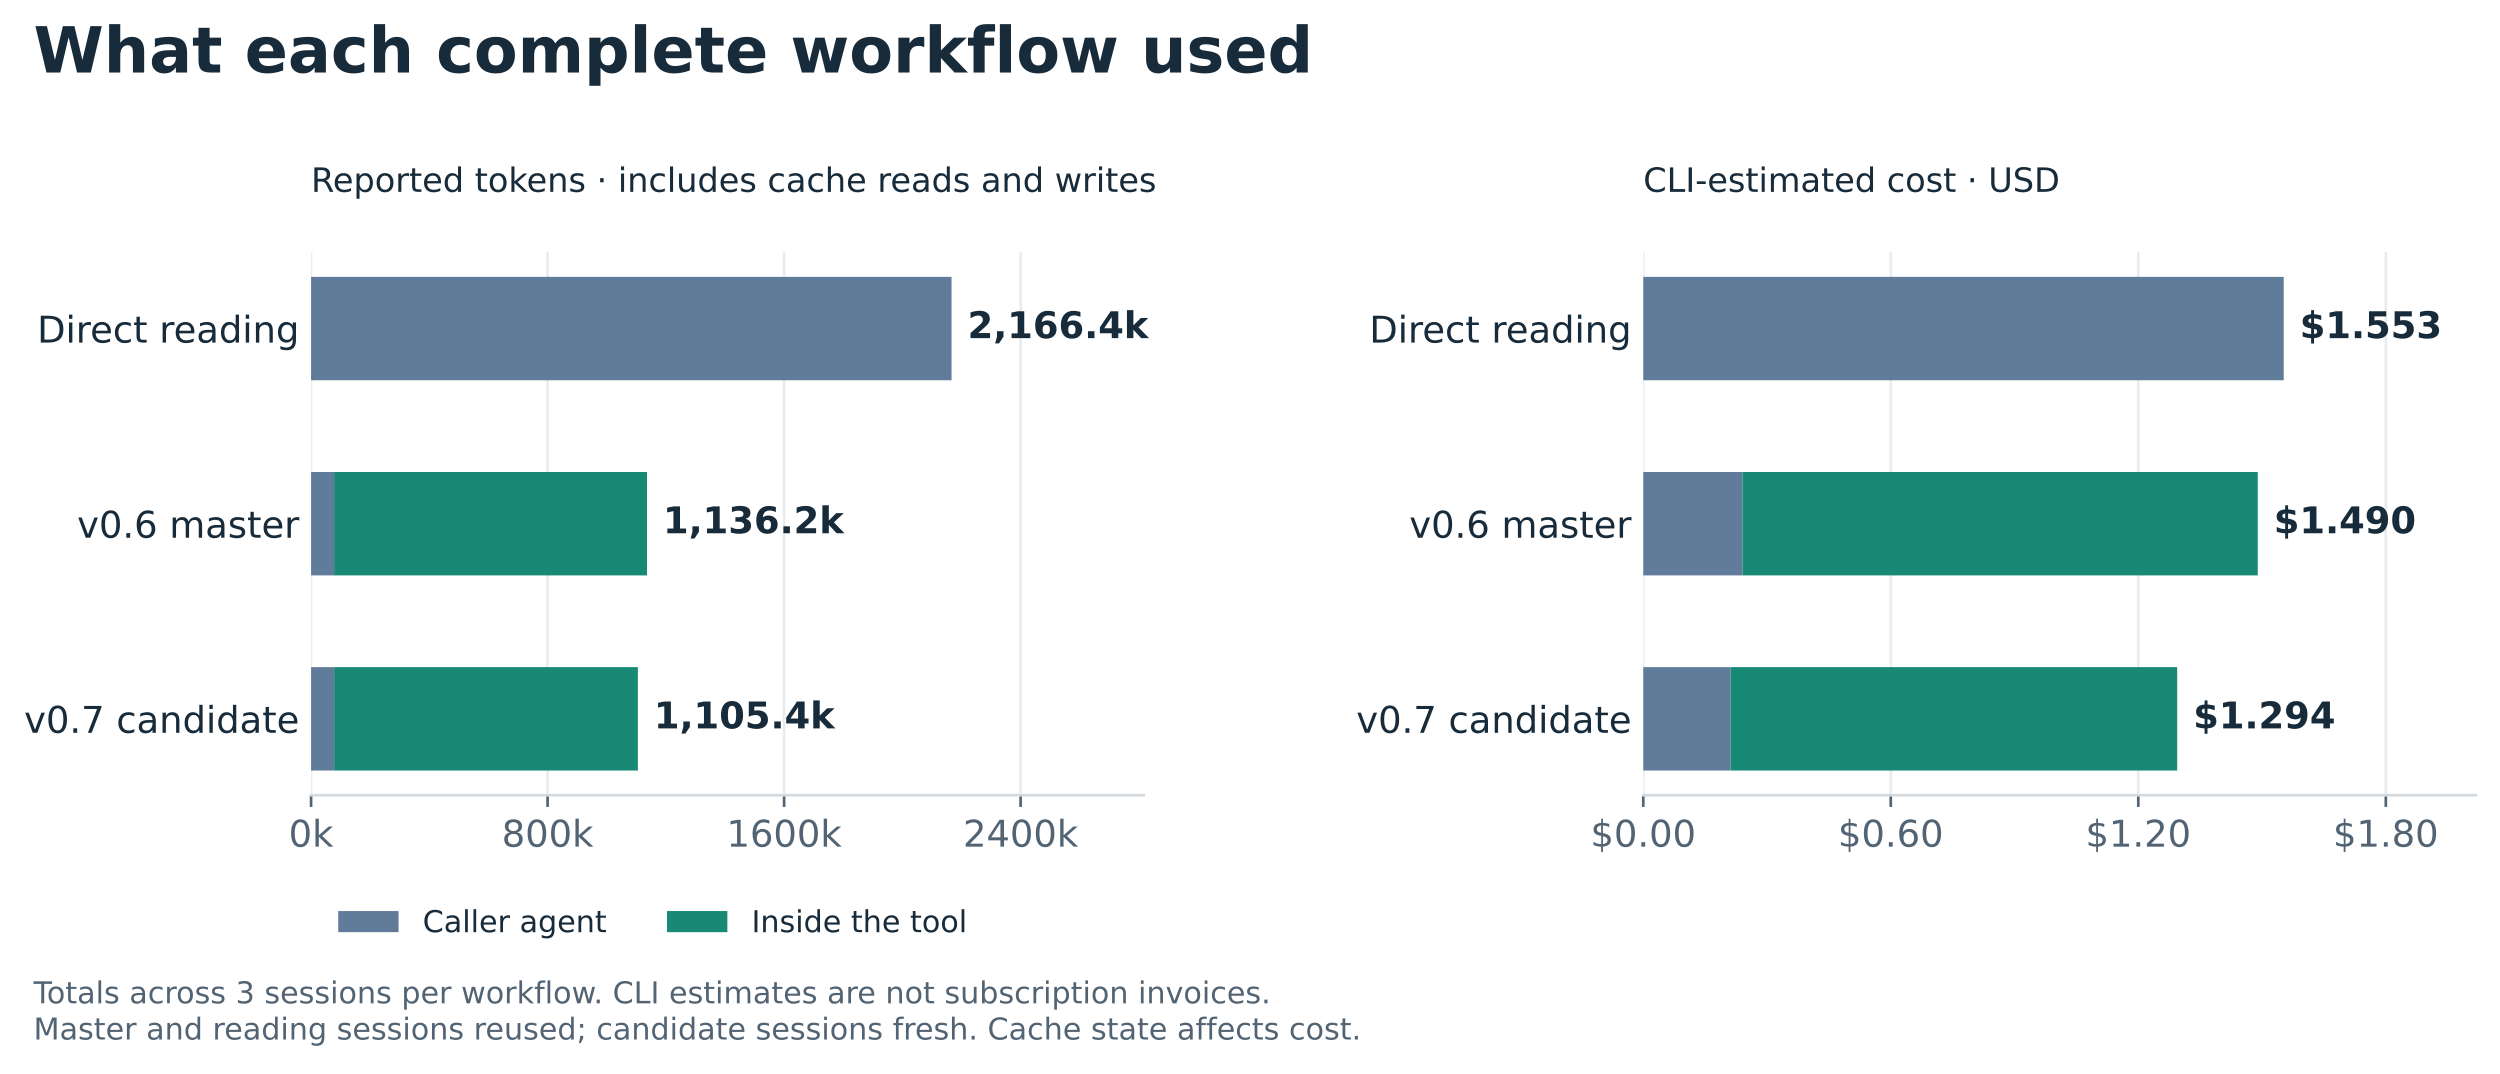
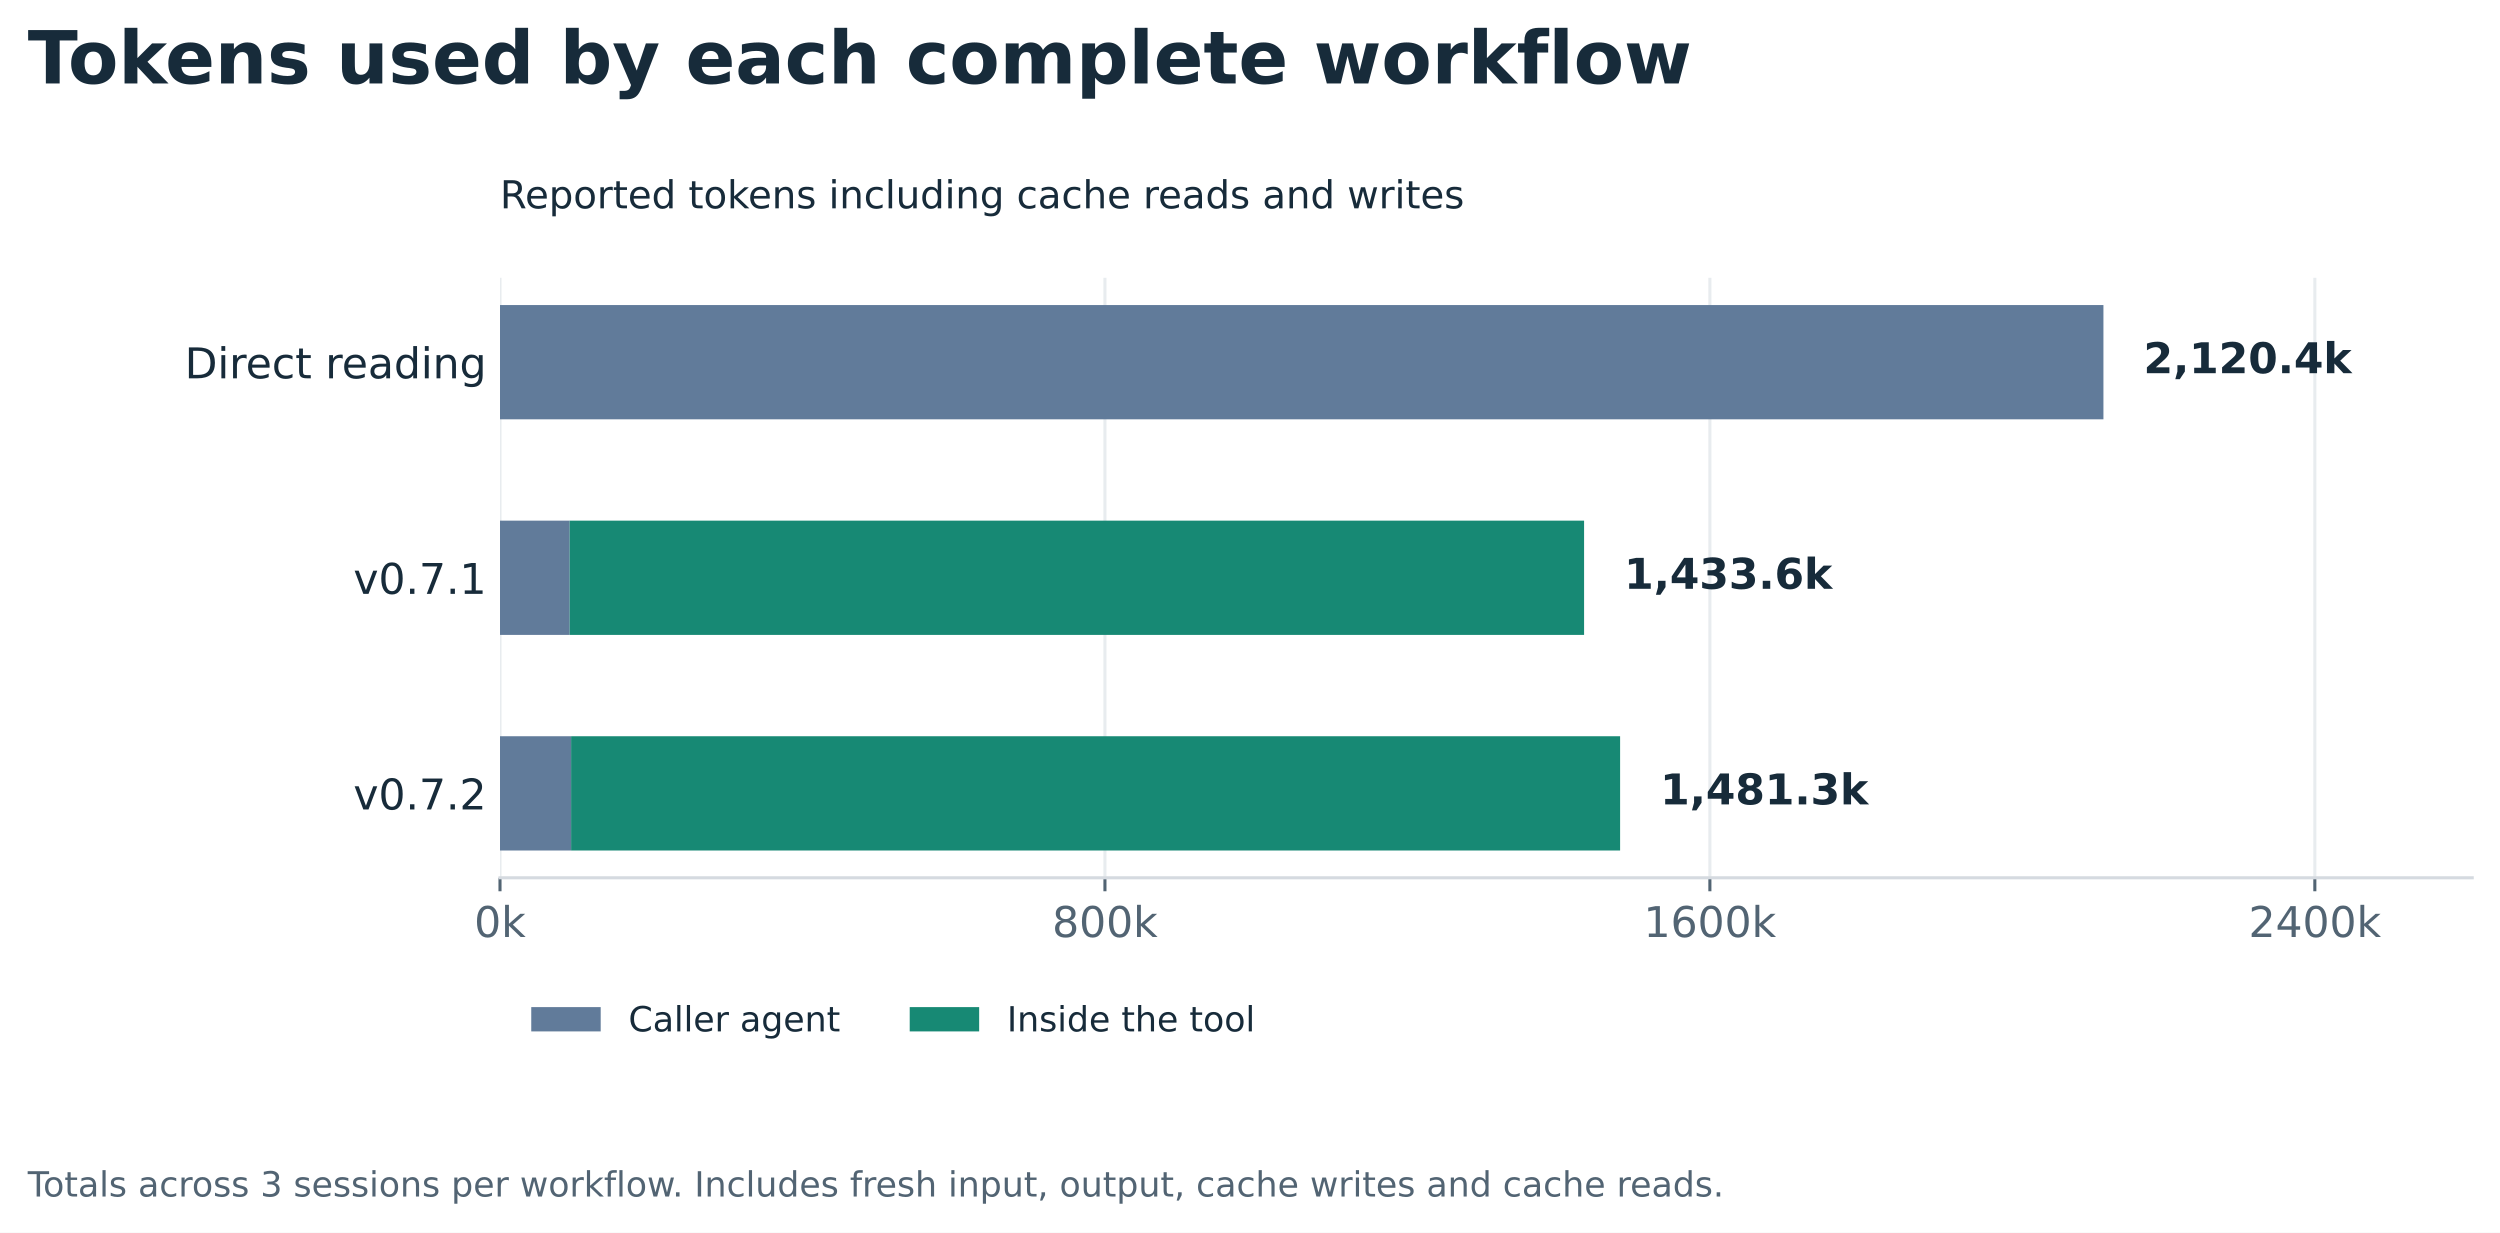
- <svg xmlns="http://www.w3.org/2000/svg" xmlns:xlink="http://www.w3.org/1999/xlink" width="745.845pt" height="320.403pt" viewBox="0 0 745.845 320.403" version="1.1">
+ <svg xmlns="http://www.w3.org/2000/svg" xmlns:xlink="http://www.w3.org/1999/xlink" width="648pt" height="319.502pt" viewBox="0 0 648 319.502" version="1.1">
  <defs>
    <style type="text/css">*{stroke-linejoin: round; stroke-linecap: butt}</style>
  </defs>
  <g id="figure_1">
    <g id="patch_1">
-       <path d="M 0 320.403 L 745.845 320.403 L 745.845 0 L 0 0 z " style="fill: #ffffff" />
+       <path d="M 0 319.502 L 648 319.502 L 648 0 L 0 0 z " style="fill: #ffffff" />
    </g>
    <g id="axes_1">
      <g id="patch_2">
-         <path d="M 92.805 237.24 L 341.205 237.24 L 341.205 75.24 L 92.805 75.24 z " style="fill: #ffffff" />
+         <path d="M 129.6 227.52 L 640.8 227.52 L 640.8 72 L 129.6 72 z " style="fill: #ffffff" />
      </g>
      <g id="matplotlib.axis_1">
        <g id="xtick_1">
          <g id="line2d_1">
-             <path d="M 92.805 237.24 L 92.805 75.24 " clip-path="url(#p91ca867980)" style="fill: none; stroke: #e8ecef; stroke-width: 0.8; stroke-linecap: square" />
+             <path d="M 129.6 227.52 L 129.6 72 " clip-path="url(#p48d779124f)" style="fill: none; stroke: #e8ecef; stroke-width: 0.8; stroke-linecap: square" />
          </g>
          <g id="line2d_2">
            <defs>
-               <path id="m444c12f620" d="M 0 0 L 0 3.5 " style="stroke: #526473; stroke-width: 0.8" />
+               <path id="m477c60fae0" d="M 0 0 L 0 3.5 " style="stroke: #526473; stroke-width: 0.8" />
            </defs>
            <g>
-               <use xlink:href="#m444c12f620" x="92.805" y="237.24" style="fill: #526473; stroke: #526473; stroke-width: 0.8" />
+               <use xlink:href="#m477c60fae0" x="129.6" y="227.52" style="fill: #526473; stroke: #526473; stroke-width: 0.8" />
            </g>
          </g>
          <g id="text_1">
-             <text style="font-size: 11px; font-family: 'DejaVu Sans'; text-anchor: middle; fill: #526473" x="92.805" y="252.598" transform="rotate(-0 92.80469 252.5983)">0k</text>
+             <text style="font-size: 11px; font-family: 'DejaVu Sans'; text-anchor: middle; fill: #526473" x="129.6" y="242.878" transform="rotate(-0 129.6 242.8783)">0k</text>
          </g>
        </g>
        <g id="xtick_2">
          <g id="line2d_3">
-             <path d="M 163.366 237.24 L 163.366 75.24 " clip-path="url(#p91ca867980)" style="fill: none; stroke: #e8ecef; stroke-width: 0.8; stroke-linecap: square" />
+             <path d="M 286.401 227.52 L 286.401 72 " clip-path="url(#p48d779124f)" style="fill: none; stroke: #e8ecef; stroke-width: 0.8; stroke-linecap: square" />
          </g>
          <g id="line2d_4">
            <g>
-               <use xlink:href="#m444c12f620" x="163.366" y="237.24" style="fill: #526473; stroke: #526473; stroke-width: 0.8" />
+               <use xlink:href="#m477c60fae0" x="286.401" y="227.52" style="fill: #526473; stroke: #526473; stroke-width: 0.8" />
            </g>
          </g>
          <g id="text_2">
-             <text style="font-size: 11px; font-family: 'DejaVu Sans'; text-anchor: middle; fill: #526473" x="163.366" y="252.598" transform="rotate(-0 163.3662 252.5983)">800k</text>
+             <text style="font-size: 11px; font-family: 'DejaVu Sans'; text-anchor: middle; fill: #526473" x="286.401" y="242.878" transform="rotate(-0 286.4012 242.8783)">800k</text>
          </g>
        </g>
        <g id="xtick_3">
          <g id="line2d_5">
-             <path d="M 233.928 237.24 L 233.928 75.24 " clip-path="url(#p91ca867980)" style="fill: none; stroke: #e8ecef; stroke-width: 0.8; stroke-linecap: square" />
+             <path d="M 443.202 227.52 L 443.202 72 " clip-path="url(#p48d779124f)" style="fill: none; stroke: #e8ecef; stroke-width: 0.8; stroke-linecap: square" />
          </g>
          <g id="line2d_6">
            <g>
-               <use xlink:href="#m444c12f620" x="233.928" y="237.24" style="fill: #526473; stroke: #526473; stroke-width: 0.8" />
+               <use xlink:href="#m477c60fae0" x="443.202" y="227.52" style="fill: #526473; stroke: #526473; stroke-width: 0.8" />
            </g>
          </g>
          <g id="text_3">
-             <text style="font-size: 11px; font-family: 'DejaVu Sans'; text-anchor: middle; fill: #526473" x="233.928" y="252.598" transform="rotate(-0 233.9277 252.5983)">1600k</text>
+             <text style="font-size: 11px; font-family: 'DejaVu Sans'; text-anchor: middle; fill: #526473" x="443.202" y="242.878" transform="rotate(-0 443.2024 242.8783)">1600k</text>
          </g>
        </g>
        <g id="xtick_4">
          <g id="line2d_7">
-             <path d="M 304.489 237.24 L 304.489 75.24 " clip-path="url(#p91ca867980)" style="fill: none; stroke: #e8ecef; stroke-width: 0.8; stroke-linecap: square" />
+             <path d="M 600.004 227.52 L 600.004 72 " clip-path="url(#p48d779124f)" style="fill: none; stroke: #e8ecef; stroke-width: 0.8; stroke-linecap: square" />
          </g>
          <g id="line2d_8">
            <g>
-               <use xlink:href="#m444c12f620" x="304.489" y="237.24" style="fill: #526473; stroke: #526473; stroke-width: 0.8" />
+               <use xlink:href="#m477c60fae0" x="600.004" y="227.52" style="fill: #526473; stroke: #526473; stroke-width: 0.8" />
            </g>
          </g>
          <g id="text_4">
-             <text style="font-size: 11px; font-family: 'DejaVu Sans'; text-anchor: middle; fill: #526473" x="304.489" y="252.598" transform="rotate(-0 304.4892 252.5983)">2400k</text>
+             <text style="font-size: 11px; font-family: 'DejaVu Sans'; text-anchor: middle; fill: #526473" x="600.004" y="242.878" transform="rotate(-0 600.0035 242.8783)">2400k</text>
          </g>
        </g>
      </g>
      <g id="matplotlib.axis_2">
        <g id="ytick_1">
          <g id="line2d_9" />
          <g id="text_5">
-             <text style="font-size: 11px; font-family: 'DejaVu Sans'; text-anchor: end; fill: #172b3a" x="89.305" y="102.209" transform="rotate(-0 89.30469 102.2086)">Direct reading</text>
+             <text style="font-size: 11px; font-family: 'DejaVu Sans'; text-anchor: end; fill: #172b3a" x="126.1" y="98.057" transform="rotate(-0 126.1 98.057)">Direct reading</text>
          </g>
        </g>
        <g id="ytick_2">
          <g id="line2d_10" />
          <g id="text_6">
-             <text style="font-size: 11px; font-family: 'DejaVu Sans'; text-anchor: end; fill: #172b3a" x="89.305" y="160.419" transform="rotate(-0 89.30469 160.4187)">v0.6 master</text>
+             <text style="font-size: 11px; font-family: 'DejaVu Sans'; text-anchor: end; fill: #172b3a" x="126.1" y="153.939" transform="rotate(-0 126.1 153.9387)">v0.7.1</text>
          </g>
        </g>
        <g id="ytick_3">
          <g id="line2d_11" />
          <g id="text_7">
-             <text style="font-size: 11px; font-family: 'DejaVu Sans'; text-anchor: end; fill: #172b3a" x="89.305" y="218.63" transform="rotate(-0 89.30469 218.6297)">v0.7 candidate</text>
+             <text style="font-size: 11px; font-family: 'DejaVu Sans'; text-anchor: end; fill: #172b3a" x="126.1" y="209.821" transform="rotate(-0 126.1 209.8209)">v0.7.2</text>
          </g>
        </g>
      </g>
      <g id="patch_3">
-         <path d="M 92.805 82.604 L 283.882 82.604 L 283.882 113.455 L 92.805 113.455 z " clip-path="url(#p91ca867980)" style="fill: #617b9a" />
+         <path d="M 129.6 79.069 L 545.21 79.069 L 545.21 108.687 L 129.6 108.687 z " clip-path="url(#p48d779124f)" style="fill: #617b9a" />
      </g>
      <g id="patch_4">
-         <path d="M 92.805 140.814 L 99.671 140.814 L 99.671 171.666 L 92.805 171.666 z " clip-path="url(#p91ca867980)" style="fill: #617b9a" />
+         <path d="M 129.6 134.951 L 147.653 134.951 L 147.653 164.569 L 129.6 164.569 z " clip-path="url(#p48d779124f)" style="fill: #617b9a" />
      </g>
      <g id="patch_5">
-         <path d="M 92.805 199.025 L 99.692 199.025 L 99.692 229.876 L 92.805 229.876 z " clip-path="url(#p91ca867980)" style="fill: #617b9a" />
+         <path d="M 129.6 190.833 L 148.033 190.833 L 148.033 220.451 L 129.6 220.451 z " clip-path="url(#p48d779124f)" style="fill: #617b9a" />
      </g>
      <g id="patch_6">
-         <path d="M 283.882 82.604 L 283.882 82.604 L 283.882 113.455 L 283.882 113.455 z " clip-path="url(#p91ca867980)" style="fill: #178974" />
+         <path d="M 545.21 79.069 L 545.21 79.069 L 545.21 108.687 L 545.21 108.687 z " clip-path="url(#p48d779124f)" style="fill: #178974" />
      </g>
      <g id="patch_7">
-         <path d="M 99.671 140.814 L 193.021 140.814 L 193.021 171.666 L 99.671 171.666 z " clip-path="url(#p91ca867980)" style="fill: #178974" />
+         <path d="M 147.653 134.951 L 410.594 134.951 L 410.594 164.569 L 147.653 164.569 z " clip-path="url(#p48d779124f)" style="fill: #178974" />
      </g>
      <g id="patch_8">
-         <path d="M 99.692 199.025 L 190.3 199.025 L 190.3 229.876 L 99.692 229.876 z " clip-path="url(#p91ca867980)" style="fill: #178974" />
+         <path d="M 148.033 190.833 L 419.931 190.833 L 419.931 220.451 L 148.033 220.451 z " clip-path="url(#p48d779124f)" style="fill: #178974" />
      </g>
      <g id="patch_9">
-         <path d="M 92.805 237.24 L 341.205 237.24 " style="fill: none; stroke: #d5dae0; stroke-width: 0.8; stroke-linejoin: miter; stroke-linecap: square" />
+         <path d="M 129.6 227.52 L 640.8 227.52 " style="fill: none; stroke: #d5dae0; stroke-width: 0.8; stroke-linejoin: miter; stroke-linecap: square" />
      </g>
      <g id="text_8">
-         <text style="font-weight: 700; font-size: 11px; font-family: 'DejaVu Sans'; text-anchor: start; fill: #172b3a" x="288.659" y="100.887" transform="rotate(-0 288.6585 100.8873)">2,166.4k</text>
+         <text style="font-weight: 700; font-size: 11px; font-family: 'DejaVu Sans'; text-anchor: start; fill: #172b3a" x="555.6" y="96.736" transform="rotate(-0 555.6 96.73571)">2,120.4k</text>
      </g>
      <g id="text_9">
-         <text style="font-weight: 700; font-size: 11px; font-family: 'DejaVu Sans'; text-anchor: start; fill: #172b3a" x="197.798" y="159.098" transform="rotate(-0 197.7976 159.0979)">1,136.2k</text>
+         <text style="font-weight: 700; font-size: 11px; font-family: 'DejaVu Sans'; text-anchor: start; fill: #172b3a" x="420.984" y="152.618" transform="rotate(-0 420.9842 152.6179)">1,433.6k</text>
      </g>
      <g id="text_10">
-         <text style="font-weight: 700; font-size: 11px; font-family: 'DejaVu Sans'; text-anchor: start; fill: #172b3a" x="195.077" y="217.308" transform="rotate(-0 195.0774 217.3084)">1,105.4k</text>
+         <text style="font-weight: 700; font-size: 11px; font-family: 'DejaVu Sans'; text-anchor: start; fill: #172b3a" x="430.321" y="208.5" transform="rotate(-0 430.3208 208.5)">1,481.3k</text>
      </g>
      <g id="text_11">
-         <text style="font-size: 10px; font-family: 'DejaVu Sans'; text-anchor: start; fill: #172b3a" x="92.805" y="57.24" transform="rotate(-0 92.80469 57.24)">Reported tokens · includes cache reads and writes</text>
+         <text style="font-size: 10px; font-family: 'DejaVu Sans'; text-anchor: start; fill: #172b3a" x="129.6" y="54" transform="rotate(-0 129.6 54)">Reported tokens including cache reads and writes</text>
      </g>
      <g id="legend_1">
        <g id="patch_10">
-           <path d="M 100.905 278.099 L 118.905 278.099 L 118.905 271.799 L 100.905 271.799 z " style="fill: #617b9a" />
+           <path d="M 137.7 267.342 L 155.7 267.342 L 155.7 261.042 L 137.7 261.042 z " style="fill: #617b9a" />
        </g>
        <g id="text_12">
-           <text style="font-size: 9px; font-family: 'DejaVu Sans'; text-anchor: start; fill: #172b3a" x="126.105" y="278.099" transform="rotate(-0 126.1047 278.0986)">Caller agent</text>
+           <text style="font-size: 9px; font-family: 'DejaVu Sans'; text-anchor: start; fill: #172b3a" x="162.9" y="267.342" transform="rotate(-0 162.9 267.3418)">Caller agent</text>
        </g>
        <g id="patch_11">
-           <path d="M 199.002 278.099 L 217.002 278.099 L 217.002 271.799 L 199.002 271.799 z " style="fill: #178974" />
+           <path d="M 235.797 267.342 L 253.797 267.342 L 253.797 261.042 L 235.797 261.042 z " style="fill: #178974" />
        </g>
        <g id="text_13">
-           <text style="font-size: 9px; font-family: 'DejaVu Sans'; text-anchor: start; fill: #172b3a" x="224.202" y="278.099" transform="rotate(-0 224.2019 278.0986)">Inside the tool</text>
+           <text style="font-size: 9px; font-family: 'DejaVu Sans'; text-anchor: start; fill: #172b3a" x="260.997" y="267.342" transform="rotate(-0 260.9972 267.3418)">Inside the tool</text>
        </g>
      </g>
    </g>
-     <g id="axes_2">
-       <g id="patch_12">
-         <path d="M 490.245 237.24 L 738.645 237.24 L 738.645 75.24 L 490.245 75.24 z " style="fill: #ffffff" />
-       </g>
-       <g id="matplotlib.axis_3">
-         <g id="xtick_5">
-           <g id="line2d_12">
-             <path d="M 490.245 237.24 L 490.245 75.24 " clip-path="url(#pe31cd0b3ae)" style="fill: none; stroke: #e8ecef; stroke-width: 0.8; stroke-linecap: square" />
-           </g>
-           <g id="line2d_13">
-             <g>
-               <use xlink:href="#m444c12f620" x="490.245" y="237.24" style="fill: #526473; stroke: #526473; stroke-width: 0.8" />
-             </g>
-           </g>
-           <g id="text_14">
-             <text style="font-size: 11px; font-family: 'DejaVu Sans'; text-anchor: middle; fill: #526473" x="490.245" y="252.598" transform="rotate(-0 490.2447 252.5983)">$0.00</text>
-           </g>
-         </g>
-         <g id="xtick_6">
-           <g id="line2d_14">
-             <path d="M 564.089 237.24 L 564.089 75.24 " clip-path="url(#pe31cd0b3ae)" style="fill: none; stroke: #e8ecef; stroke-width: 0.8; stroke-linecap: square" />
-           </g>
-           <g id="line2d_15">
-             <g>
-               <use xlink:href="#m444c12f620" x="564.089" y="237.24" style="fill: #526473; stroke: #526473; stroke-width: 0.8" />
-             </g>
-           </g>
-           <g id="text_15">
-             <text style="font-size: 11px; font-family: 'DejaVu Sans'; text-anchor: middle; fill: #526473" x="564.089" y="252.598" transform="rotate(-0 564.089 252.5983)">$0.60</text>
-           </g>
-         </g>
-         <g id="xtick_7">
-           <g id="line2d_16">
-             <path d="M 637.933 237.24 L 637.933 75.24 " clip-path="url(#pe31cd0b3ae)" style="fill: none; stroke: #e8ecef; stroke-width: 0.8; stroke-linecap: square" />
-           </g>
-           <g id="line2d_17">
-             <g>
-               <use xlink:href="#m444c12f620" x="637.933" y="237.24" style="fill: #526473; stroke: #526473; stroke-width: 0.8" />
-             </g>
-           </g>
-           <g id="text_16">
-             <text style="font-size: 11px; font-family: 'DejaVu Sans'; text-anchor: middle; fill: #526473" x="637.933" y="252.598" transform="rotate(-0 637.9333 252.5983)">$1.20</text>
-           </g>
-         </g>
-         <g id="xtick_8">
-           <g id="line2d_18">
-             <path d="M 711.778 237.24 L 711.778 75.24 " clip-path="url(#pe31cd0b3ae)" style="fill: none; stroke: #e8ecef; stroke-width: 0.8; stroke-linecap: square" />
-           </g>
-           <g id="line2d_19">
-             <g>
-               <use xlink:href="#m444c12f620" x="711.778" y="237.24" style="fill: #526473; stroke: #526473; stroke-width: 0.8" />
-             </g>
-           </g>
-           <g id="text_17">
-             <text style="font-size: 11px; font-family: 'DejaVu Sans'; text-anchor: middle; fill: #526473" x="711.778" y="252.598" transform="rotate(-0 711.7777 252.5983)">$1.80</text>
-           </g>
-         </g>
-       </g>
-       <g id="matplotlib.axis_4">
-         <g id="ytick_4">
-           <g id="line2d_20" />
-           <g id="text_18">
-             <text style="font-size: 11px; font-family: 'DejaVu Sans'; text-anchor: end; fill: #172b3a" x="486.745" y="102.209" transform="rotate(-0 486.7447 102.2086)">Direct reading</text>
-           </g>
-         </g>
-         <g id="ytick_5">
-           <g id="line2d_21" />
-           <g id="text_19">
-             <text style="font-size: 11px; font-family: 'DejaVu Sans'; text-anchor: end; fill: #172b3a" x="486.745" y="160.419" transform="rotate(-0 486.7447 160.4187)">v0.6 master</text>
-           </g>
-         </g>
-         <g id="ytick_6">
-           <g id="line2d_22" />
-           <g id="text_20">
-             <text style="font-size: 11px; font-family: 'DejaVu Sans'; text-anchor: end; fill: #172b3a" x="486.745" y="218.63" transform="rotate(-0 486.7447 218.6297)">v0.7 candidate</text>
-           </g>
-         </g>
-       </g>
-       <g id="patch_13">
-         <path d="M 490.245 82.604 L 681.322 82.604 L 681.322 113.455 L 490.245 113.455 z " clip-path="url(#pe31cd0b3ae)" style="fill: #617b9a" />
-       </g>
-       <g id="patch_14">
-         <path d="M 490.245 140.814 L 519.835 140.814 L 519.835 171.666 L 490.245 171.666 z " clip-path="url(#pe31cd0b3ae)" style="fill: #617b9a" />
-       </g>
-       <g id="patch_15">
-         <path d="M 490.245 199.025 L 516.276 199.025 L 516.276 229.876 L 490.245 229.876 z " clip-path="url(#pe31cd0b3ae)" style="fill: #617b9a" />
-       </g>
-       <g id="patch_16">
-         <path d="M 681.322 82.604 L 681.322 82.604 L 681.322 113.455 L 681.322 113.455 z " clip-path="url(#pe31cd0b3ae)" style="fill: #178974" />
-       </g>
-       <g id="patch_17">
-         <path d="M 519.835 140.814 L 673.579 140.814 L 673.579 171.666 L 519.835 171.666 z " clip-path="url(#pe31cd0b3ae)" style="fill: #178974" />
-       </g>
-       <g id="patch_18">
-         <path d="M 516.276 199.025 L 649.537 199.025 L 649.537 229.876 L 516.276 229.876 z " clip-path="url(#pe31cd0b3ae)" style="fill: #178974" />
-       </g>
-       <g id="patch_19">
-         <path d="M 490.245 237.24 L 738.645 237.24 " style="fill: none; stroke: #d5dae0; stroke-width: 0.8; stroke-linejoin: miter; stroke-linecap: square" />
-       </g>
-       <g id="text_21">
-         <text style="font-weight: 700; font-size: 11px; font-family: 'DejaVu Sans'; text-anchor: start; fill: #172b3a" x="686.099" y="100.887" transform="rotate(-0 686.0985 100.8873)">$1.553</text>
-       </g>
-       <g id="text_22">
-         <text style="font-weight: 700; font-size: 11px; font-family: 'DejaVu Sans'; text-anchor: start; fill: #172b3a" x="678.356" y="159.098" transform="rotate(-0 678.3564 159.0979)">$1.490</text>
-       </g>
-       <g id="text_23">
-         <text style="font-weight: 700; font-size: 11px; font-family: 'DejaVu Sans'; text-anchor: start; fill: #172b3a" x="654.314" y="217.308" transform="rotate(-0 654.3143 217.3084)">$1.294</text>
-       </g>
-       <g id="text_24">
-         <text style="font-size: 10px; font-family: 'DejaVu Sans'; text-anchor: start; fill: #172b3a" x="490.245" y="57.24" transform="rotate(-0 490.2447 57.24)">CLI-estimated cost · USD</text>
-       </g>
+     <g id="text_14">
+       <text style="font-weight: 700; font-size: 19px; font-family: 'DejaVu Sans'; text-anchor: start; fill: #172b3a" x="7.2" y="21.637" transform="rotate(-0 7.2 21.63703)">Tokens used by each complete workflow</text>
    </g>
-     <g id="text_25">
-       <text style="font-weight: 700; font-size: 19px; font-family: 'DejaVu Sans'; text-anchor: start; fill: #172b3a" x="10.005" y="21.637" transform="rotate(-0 10.00469 21.63703)">What each complete workflow used</text>
-     </g>
-     <g id="text_26">
-       <text style="font-size: 9px; font-family: 'DejaVu Sans'; fill: #526473" transform="translate(10.00469 299.3375)">Totals across 3 sessions per workflow. CLI estimates are not subscription invoices.</text>
-       <text style="font-size: 9px; font-family: 'DejaVu Sans'; fill: #526473" transform="translate(10.00469 310.14)">Master and reading sessions reused; candidate sessions fresh. Cache state affects cost.</text>
+     <g id="text_15">
+       <text style="font-size: 9px; font-family: 'DejaVu Sans'; text-anchor: start; fill: #526473" x="7.2" y="310.14" transform="rotate(-0 7.2 310.14)">Totals across 3 sessions per workflow. Includes fresh input, output, cache writes and cache reads.</text>
    </g>
  </g>
  <defs>
-     <clipPath id="p91ca867980">
-       <rect x="92.805" y="75.24" width="248.4" height="162" />
-     </clipPath>
-     <clipPath id="pe31cd0b3ae">
-       <rect x="490.245" y="75.24" width="248.4" height="162" />
+     <clipPath id="p48d779124f">
+       <rect x="129.6" y="72" width="511.2" height="155.52" />
    </clipPath>
  </defs>
</svg>
